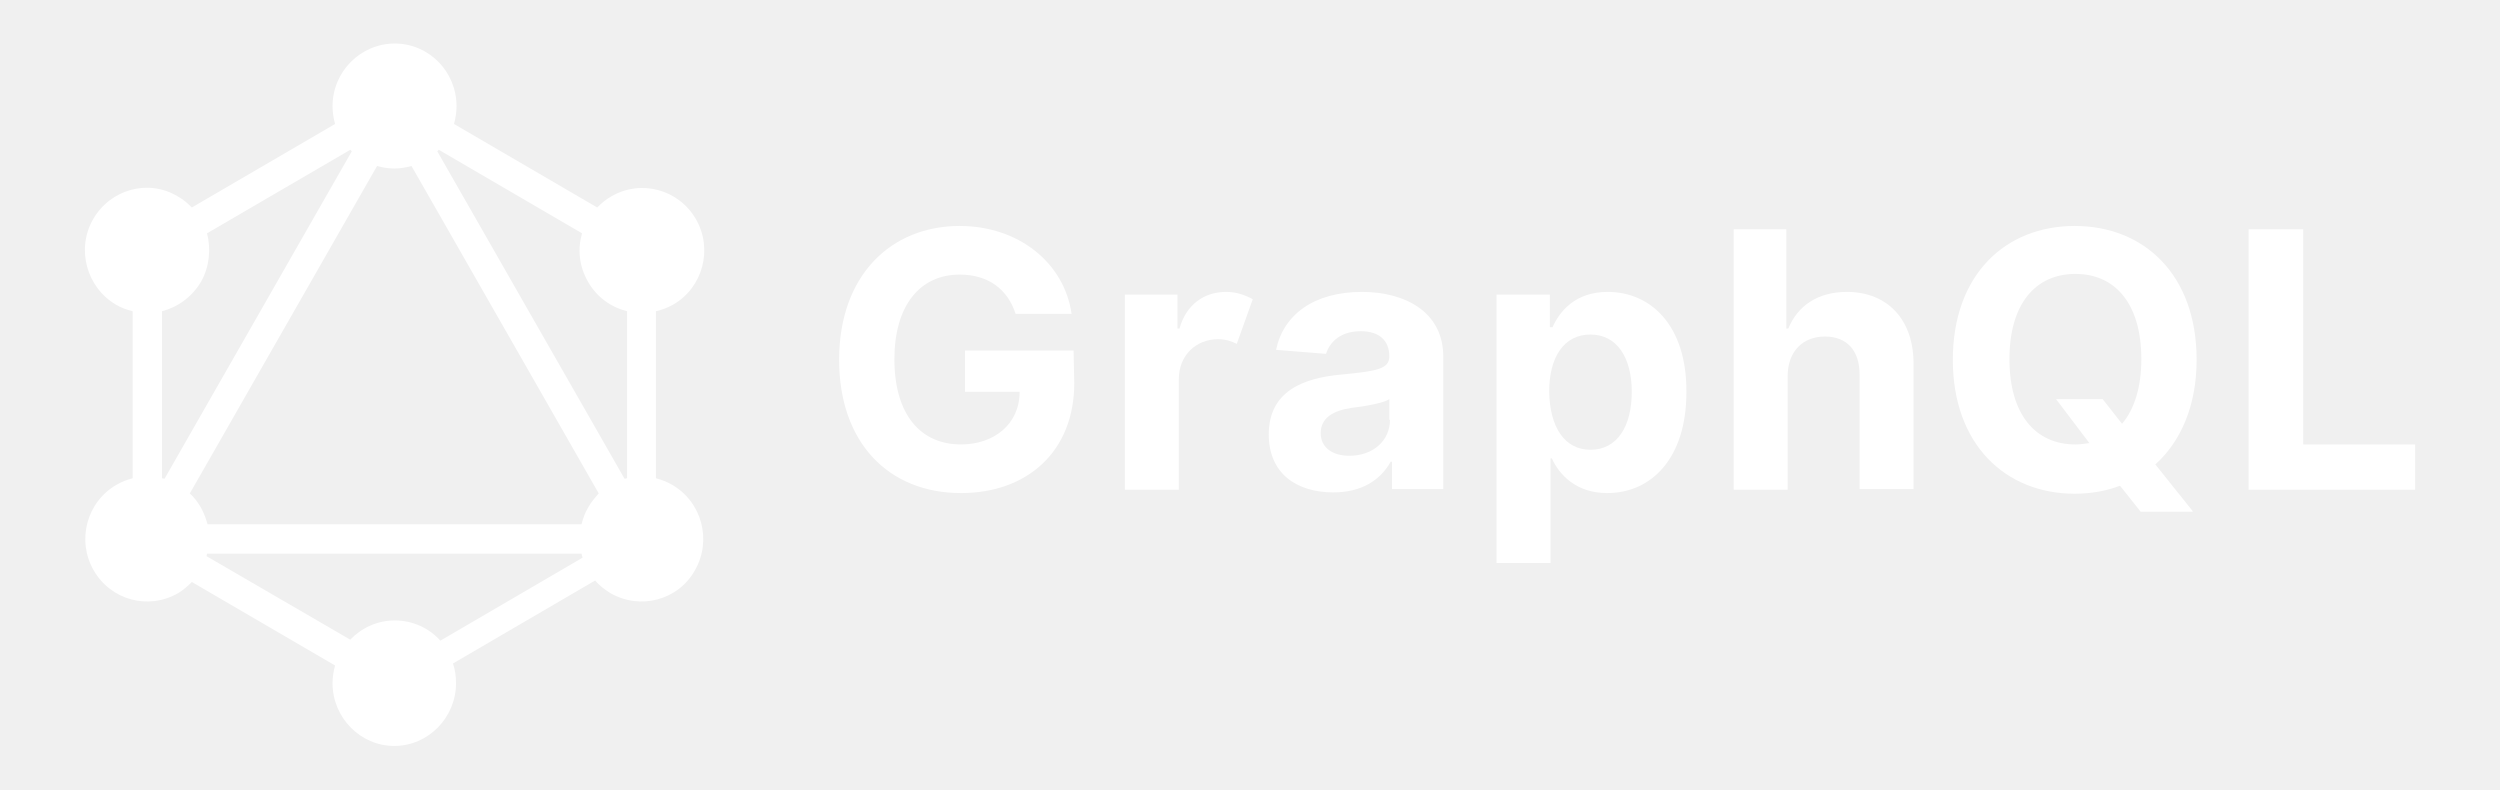
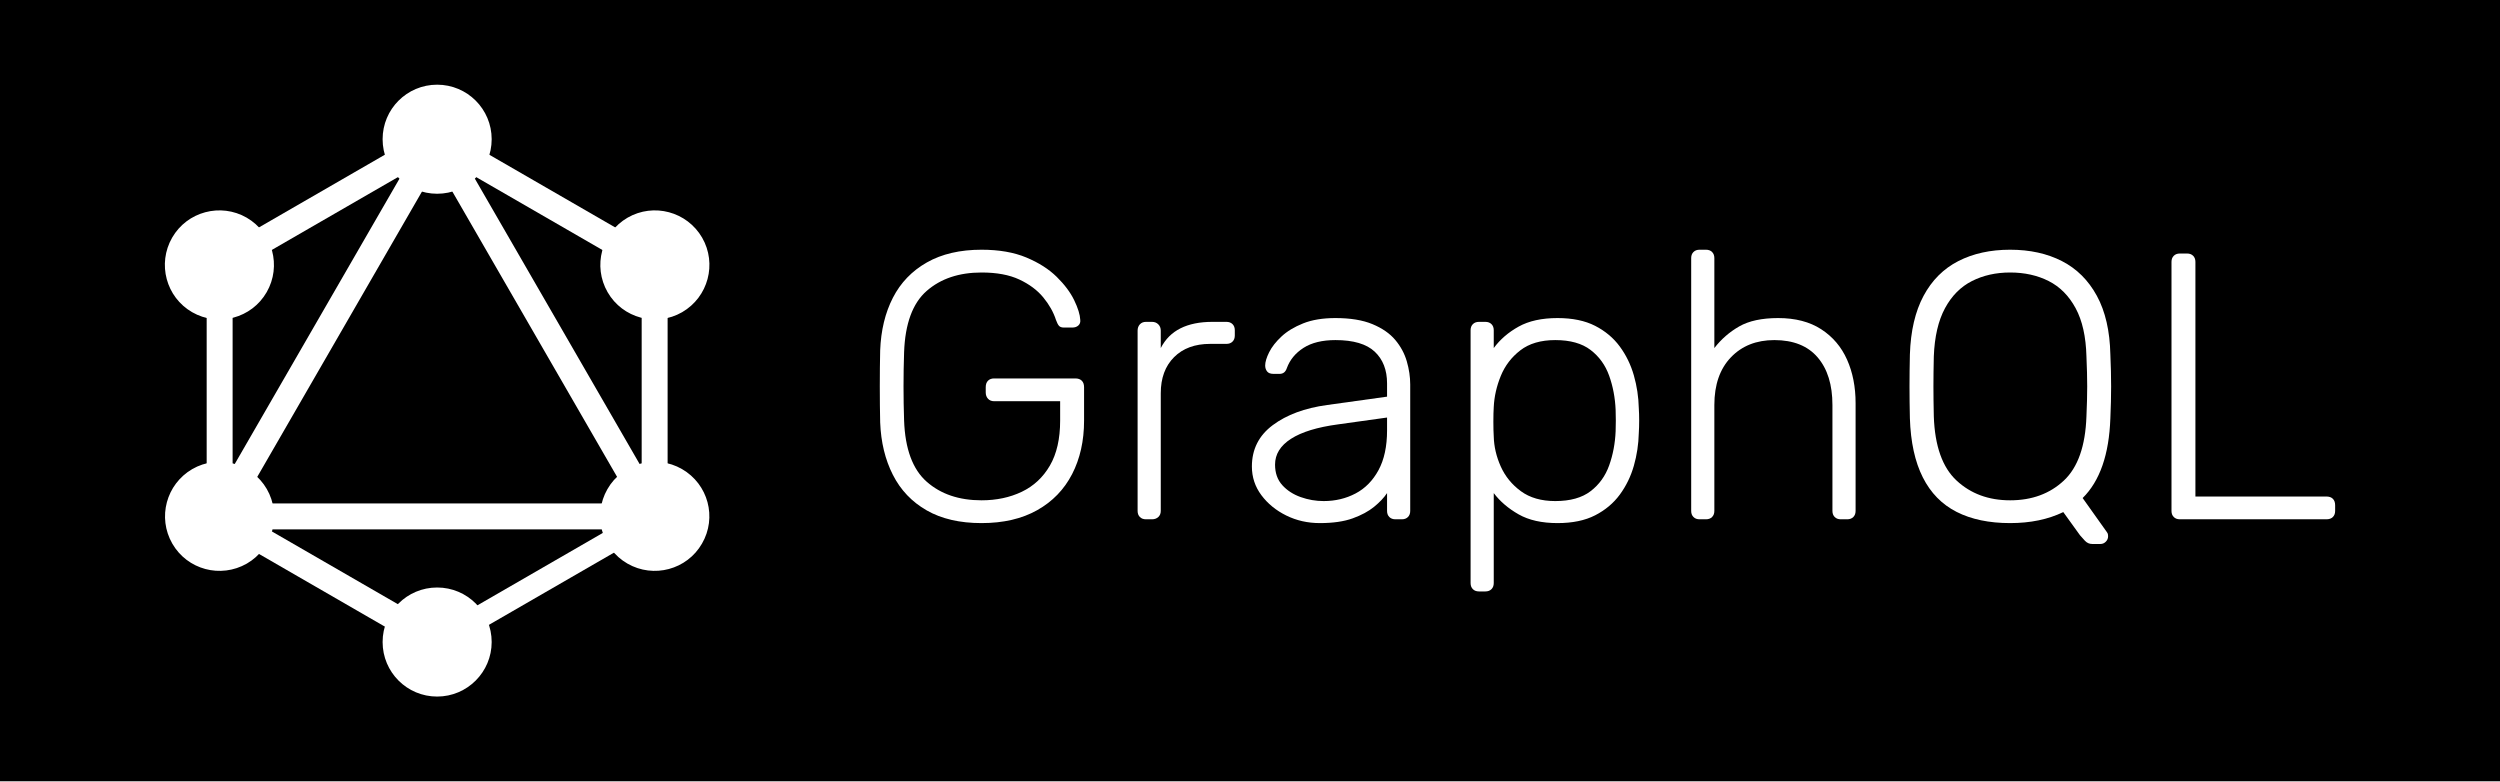
- <svg xmlns="http://www.w3.org/2000/svg" version="1.1" x="0" y="0" width="494" height="156" viewBox="0, 0, 494, 156">
+ <svg xmlns="http://www.w3.org/2000/svg" version="1.1" x="0" y="0" width="1600" height="500" viewBox="0, 0, 1600, 500">
+   <g id="Layer_2">
+     <path d="M0,0 L1600,0 L1600,500 L0,500 L0,0 z" fill="#000000" />
+   </g>
  <g id="Layer_1">
-     <g>
-       <path d="M212.14,69.263 L190.686,69.263 L190.686,77.424 L201.479,77.424 C201.479,83.873 196.346,87.822 189.896,87.822 C181.868,87.822 176.734,81.899 176.734,70.974 C176.734,60.444 181.736,54.258 189.633,54.258 C195.293,54.258 199.11,57.154 200.689,62.024 L211.745,62.024 C210.298,51.889 201.216,44.65 189.633,44.65 C176.076,44.65 165.81,54.39 165.81,71.106 C165.81,87.427 175.55,97.43 189.896,97.43 C202.927,97.43 212.272,89.269 212.272,75.712 L212.14,69.263 L212.14,69.263 z" fill="#FFFFFF" />
-       <path d="M233.068,64.92 L232.673,64.92 L232.673,58.207 L222.275,58.207 L222.275,96.772 L232.936,96.772 L232.936,74.923 C232.936,70.184 236.359,67.025 240.702,67.025 C242.15,67.025 243.334,67.42 244.387,67.947 L247.546,59.128 C246.098,58.339 244.387,57.68 242.281,57.68 C237.938,57.68 234.384,60.181 233.068,64.92 z" fill="#FFFFFF" />
-       <path d="M269.132,57.68 C259.655,57.68 253.601,62.156 252.153,69.131 L262.025,69.921 C262.814,67.42 265.052,65.446 268.869,65.446 C272.554,65.446 274.528,67.289 274.528,70.448 C274.528,72.948 271.896,73.343 265.183,74.001 C257.549,74.659 250.705,77.292 250.705,85.847 C250.705,93.481 256.102,97.298 263.472,97.298 C269.132,97.298 272.817,94.797 274.792,91.244 L275.055,91.244 L275.055,96.64 L285.19,96.64 L285.19,70.711 C285.321,61.497 277.424,57.68 269.132,57.68 z M274.66,82.952 C274.66,87.032 271.37,90.059 266.631,90.059 C263.341,90.059 260.972,88.48 260.972,85.584 C260.972,82.557 263.472,81.109 267.158,80.582 C269.527,80.319 273.344,79.661 274.528,78.871 L274.528,82.952 L274.66,82.952 z" fill="#FFFFFF" />
-       <path d="M317.7,57.68 C311.251,57.68 308.223,61.497 306.775,64.656 L306.249,64.656 L306.249,58.207 L295.719,58.207 L295.719,111.25 L306.381,111.25 L306.381,90.586 L306.644,90.586 C308.092,93.744 311.382,97.43 317.568,97.43 C326.387,97.43 333.231,90.454 333.231,77.555 C333.363,64.261 326.124,57.68 317.7,57.68 z M314.278,88.875 C309.145,88.875 306.249,84.399 306.117,77.424 C306.117,70.579 309.013,66.104 314.278,66.104 C319.543,66.104 322.438,70.711 322.438,77.424 C322.438,84.268 319.543,88.875 314.278,88.875 z" fill="#FFFFFF" />
-       <path d="M364.952,57.68 C359.16,57.68 355.212,60.444 353.369,64.92 L352.974,64.92 L352.974,45.308 L342.576,45.308 L342.576,96.772 L353.238,96.772 L353.238,74.396 C353.238,69.395 356.265,66.499 360.608,66.499 C364.952,66.499 367.453,69.263 367.453,74.001 L367.453,96.64 L378.114,96.64 L378.114,72.159 C378.245,63.208 372.981,57.68 364.952,57.68 z" fill="#FFFFFF" />
-       <path d="M433.263,100.984 L425.892,91.77 C430.894,87.295 434.053,80.188 434.053,71.106 C434.053,54.258 423.655,44.65 409.966,44.65 C396.277,44.65 385.879,54.258 385.879,71.106 C385.879,87.822 396.277,97.561 409.966,97.561 C413.125,97.561 416.152,97.035 418.916,95.982 L422.996,101.115 L433.263,101.115 L433.263,100.984 z M419.311,83.741 L415.494,78.871 L406.281,78.871 L412.862,87.558 C411.94,87.69 411.019,87.822 410.098,87.822 C402.2,87.822 397.067,81.899 397.067,70.974 C397.067,60.05 402.2,54.127 410.098,54.127 C417.995,54.127 423.128,60.05 423.128,70.974 C423.128,76.634 421.68,80.977 419.311,83.741 z" fill="#FFFFFF" />
-       <path d="M477.224,87.822 L455.112,87.822 L455.112,45.308 L444.319,45.308 L444.319,96.772 L477.224,96.772 z" fill="#FFFFFF" />
+     <g id="GraphQL-mark">
+       <path d="M137.239,352.66 L122.863,344.36 L283.013,66.98 L297.389,75.28 z" fill="#FFFFFF" />
+       <path d="M119.571,322.2 L439.871,322.2 L439.871,338.8 L119.571,338.8 z" fill="#FFFFFF" />
+       <path d="M286.119,424.026 L125.909,331.526 L134.209,317.15 L294.419,409.65 z" fill="#FFFFFF" />
+       <path d="M425.293,182.947 L265.083,90.447 L273.384,76.071 L433.594,168.571 z" fill="#FFFFFF" />
+       <path d="M134.253,182.883 L125.953,168.508 L286.163,76.008 L294.464,90.383 z" fill="#FFFFFF" />
+       <path d="M422.339,352.663 L262.189,75.283 L276.565,66.983 L436.715,344.363 z" fill="#FFFFFF" />
+       <path d="M132.271,157.5 L148.871,157.5 L148.871,342.5 L132.271,342.5 z" fill="#FFFFFF" />
+       <path d="M410.671,157.5 L427.271,157.5 L427.271,342.5 L410.671,342.5 z" fill="#FFFFFF" />
+       <path d="M283.293,416.999 L276.043,404.442 L415.382,323.992 L422.632,336.549 z" fill="#FFFFFF" />
+       <path d="M449.272,347.9 C439.672,364.6 418.272,370.3 401.572,360.7 C384.871,351.1 379.172,329.7 388.772,313 C398.371,296.3 419.772,290.6 436.471,300.2 C453.272,309.9 458.971,331.2 449.272,347.9" fill="#FFFFFF" />
+       <path d="M170.671,187 C161.071,203.7 139.671,209.4 122.971,199.8 C106.271,190.2 100.571,168.8 110.171,152.1 C119.771,135.4 141.171,129.7 157.871,139.3 C174.571,149 180.271,170.3 170.671,187" fill="#FFFFFF" />
+       <path d="M110.271,347.9 C100.671,331.2 106.371,309.9 123.071,300.2 C139.771,290.6 161.071,296.3 170.771,313 C180.371,329.7 174.671,351 157.971,360.7 C141.171,370.3 119.871,364.6 110.271,347.9" fill="#FFFFFF" />
+       <path d="M388.871,187 C379.271,170.3 384.971,149 401.671,139.3 C418.371,129.7 439.671,135.4 449.371,152.1 C458.971,168.8 453.271,190.1 436.571,199.8 C419.871,209.4 398.471,203.7 388.871,187" fill="#FFFFFF" />
+       <path d="M279.771,445.8 C260.471,445.8 244.871,430.2 244.871,410.9 C244.871,391.6 260.471,376 279.771,376 C299.072,376 314.671,391.6 314.671,410.9 C314.671,430.1 299.072,445.8 279.771,445.8" fill="#FFFFFF" />
+       <path d="M279.771,124 C260.471,124 244.871,108.4 244.871,89.1 C244.871,69.8 260.471,54.2 279.771,54.2 C299.072,54.2 314.671,69.8 314.671,89.1 C314.671,108.4 299.072,124 279.771,124" fill="#FFFFFF" />
    </g>
-     <path d="M133.01,60.2 C138.91,56.8 140.91,49.2 137.51,43.3 C134.11,37.4 126.61,35.4 120.81,38.8 C119.71,39.4 118.81,40.2 118.01,41 L89.71,24.5 C90.01,23.4 90.21,22.2 90.21,21 C90.21,14.1 84.71,8.6 78.01,8.6 C71.31,8.6 65.71,14.1 65.71,21 C65.71,22.2 65.91,23.4 66.21,24.5 L37.91,41 C37.11,40.2 36.21,39.4 35.11,38.8 C29.31,35.3 21.81,37.4 18.41,43.3 C15.01,49.2 17.11,56.8 22.91,60.2 C23.91,60.8 25.01,61.2 26.21,61.5 L26.21,94.5 C25.11,94.8 24.01,95.2 23.01,95.8 C17.11,99.2 15.11,106.8 18.51,112.7 C21.91,118.6 29.31,120.6 35.21,117.2 C36.21,116.6 37.11,115.8 37.91,115 L66.21,131.5 C65.91,132.6 65.71,133.8 65.71,135 C65.71,141.8 71.21,147.4 77.91,147.4 C84.61,147.4 90.11,141.8 90.11,135 C90.11,133.6 89.91,132.3 89.51,131.1 L117.61,114.7 C118.41,115.7 119.51,116.5 120.61,117.2 C126.51,120.6 134.01,118.6 137.31,112.7 C140.71,106.8 138.71,99.2 132.81,95.8 C131.81,95.2 130.71,94.8 129.61,94.5 L129.61,61.5 C130.91,61.2 131.91,60.8 133.01,60.2 z M32.51,94.6 C32.31,94.6 32.21,94.5 32.01,94.5 L32.01,61.5 C35.11,60.7 37.91,58.7 39.71,55.7 C41.41,52.7 41.71,49.2 40.91,46.1 L69.21,29.6 C69.31,29.7 69.41,29.8 69.51,29.9 L32.51,94.6 z M87.01,126.6 C84.81,124.1 81.51,122.6 78.01,122.6 C74.51,122.6 71.41,124.1 69.21,126.4 L40.81,109.9 C40.81,109.7 40.91,109.6 40.91,109.4 L114.91,109.4 C115.01,109.7 115.01,109.9 115.11,110.2 L87.01,126.6 z M116.21,100.3 C115.61,101.3 115.21,102.4 114.91,103.6 L41.01,103.6 C40.71,102.5 40.31,101.4 39.71,100.3 C39.11,99.3 38.41,98.3 37.51,97.5 L74.51,32.8 C75.61,33.1 76.71,33.3 77.91,33.3 C79.11,33.3 80.21,33.1 81.31,32.8 L118.31,97.5 C117.61,98.3 116.81,99.2 116.21,100.3 z M123.91,94.5 C123.71,94.5 123.61,94.6 123.41,94.6 L86.41,29.9 C86.51,29.8 86.61,29.7 86.71,29.6 L115.01,46.1 C114.11,49.2 114.41,52.6 116.21,55.7 C117.91,58.7 120.71,60.7 123.91,61.5 C123.91,61.5 123.91,94.5 123.91,94.5 z" fill="#FFFFFF" />
+     <g id="GraphQL-text">
+       <path d="M1395.102,332.35 Q1392.672,332.35 1391.214,330.892 Q1389.756,329.434 1389.756,327.004 L1389.756,167.596 Q1389.756,165.166 1391.214,163.708 Q1392.672,162.25 1395.102,162.25 L1399.719,162.25 Q1402.149,162.25 1403.607,163.708 Q1405.065,165.166 1405.065,167.596 L1405.065,317.77 L1488.9,317.77 Q1491.573,317.77 1493.031,319.228 Q1494.489,320.686 1494.489,323.359 L1494.489,327.004 Q1494.489,329.434 1493.031,330.892 Q1491.573,332.35 1488.9,332.35 z" fill="#FFFFFF" />
+       <path d="M1338.969,348.145 Q1336.296,348.145 1334.351,346.079 Q1332.407,344.014 1331.193,342.556 L1320.5,327.733 Q1305.921,334.78 1286.48,334.78 Q1266.312,334.78 1252.218,327.611 Q1238.124,320.443 1230.59,305.498 Q1223.057,290.554 1222.328,267.712 Q1222.085,256.777 1222.085,247.3 Q1222.085,237.823 1222.328,226.888 Q1223.057,204.289 1231.077,189.344 Q1239.095,174.4 1253.311,167.11 Q1267.526,159.82 1286.48,159.82 Q1305.434,159.82 1319.65,167.11 Q1333.865,174.4 1342.006,189.344 Q1350.146,204.289 1350.632,226.888 Q1351.119,237.823 1351.119,247.3 Q1351.119,256.777 1350.632,267.712 Q1349.417,302.461 1332.893,318.742 L1348.445,340.612 Q1348.688,340.855 1348.932,341.462 Q1349.174,342.07 1349.174,343.285 Q1349.174,345.229 1347.716,346.687 Q1346.259,348.145 1344.314,348.145 z M1286.48,320.2 Q1307.379,320.2 1320.865,307.564 Q1334.351,294.928 1335.323,266.497 Q1335.809,255.562 1335.809,247.3 Q1335.809,239.038 1335.323,228.103 Q1334.838,209.149 1328.398,197.242 Q1321.958,185.335 1311.145,179.867 Q1300.332,174.4 1286.48,174.4 Q1272.872,174.4 1262.059,179.867 Q1251.245,185.335 1244.806,197.242 Q1238.366,209.149 1237.637,228.103 Q1237.395,239.038 1237.395,247.3 Q1237.395,255.562 1237.637,266.497 Q1238.609,294.928 1252.218,307.564 Q1265.825,320.2 1286.48,320.2 z" fill="#FFFFFF" />
+       <path d="M1087.707,332.35 Q1085.277,332.35 1083.819,330.892 Q1082.361,329.434 1082.361,327.004 L1082.361,165.166 Q1082.361,162.736 1083.819,161.278 Q1085.277,159.82 1087.707,159.82 L1091.838,159.82 Q1094.268,159.82 1095.726,161.278 Q1097.184,162.736 1097.184,165.166 L1097.184,222.757 Q1103.745,214.252 1113.1,208.906 Q1122.456,203.56 1138.008,203.56 Q1154.532,203.56 1165.588,210.728 Q1176.645,217.897 1182.112,230.168 Q1187.58,242.44 1187.58,257.992 L1187.58,327.004 Q1187.58,329.434 1186.122,330.892 Q1184.664,332.35 1182.234,332.35 L1178.103,332.35 Q1175.673,332.35 1174.215,330.892 Q1172.757,329.434 1172.757,327.004 L1172.757,259.207 Q1172.757,239.767 1163.28,228.71 Q1153.803,217.654 1135.578,217.654 Q1118.325,217.654 1107.754,228.71 Q1097.184,239.767 1097.184,259.207 L1097.184,327.004 Q1097.184,329.434 1095.726,330.892 Q1094.268,332.35 1091.838,332.35 z" fill="#FFFFFF" />
+       <path d="M946.524,378.52 Q944.094,378.52 942.636,377.062 Q941.178,375.604 941.178,373.174 L941.178,211.336 Q941.178,208.906 942.636,207.448 Q944.094,205.99 946.524,205.99 L950.655,205.99 Q953.085,205.99 954.543,207.448 Q956.001,208.906 956.001,211.336 L956.001,222.757 Q962.076,214.495 971.917,209.027 Q981.759,203.56 996.825,203.56 Q1011.162,203.56 1020.882,208.541 Q1030.602,213.523 1036.677,221.785 Q1042.752,230.047 1045.668,240.253 Q1048.584,250.459 1048.827,261.151 Q1049.07,264.796 1049.07,269.17 Q1049.07,273.544 1048.827,277.189 Q1048.584,287.881 1045.668,298.087 Q1042.752,308.293 1036.677,316.555 Q1030.602,324.817 1020.882,329.798 Q1011.162,334.78 996.825,334.78 Q981.759,334.78 971.917,329.191 Q962.076,323.602 956.001,315.583 L956.001,373.174 Q956.001,375.604 954.543,377.062 Q953.085,378.52 950.655,378.52 z M995.367,320.686 Q1009.704,320.686 1017.966,314.368 Q1026.228,308.05 1029.873,297.844 Q1033.518,287.638 1034.004,275.974 Q1034.247,269.17 1034.004,262.366 Q1033.518,250.702 1029.873,240.496 Q1026.228,230.29 1017.966,223.972 Q1009.704,217.654 995.367,217.654 Q981.516,217.654 973.011,224.215 Q964.506,230.776 960.496,240.617 Q956.487,250.459 956.001,260.422 Q955.758,264.067 955.758,269.899 Q955.758,275.731 956.001,279.376 Q956.244,289.096 960.496,298.573 Q964.749,308.05 973.375,314.368 Q982.002,320.686 995.367,320.686 z" fill="#FFFFFF" />
+       <path d="M844.707,334.78 Q833.043,334.78 823.201,329.92 Q813.36,325.06 807.285,316.919 Q801.21,308.779 801.21,298.573 Q801.21,282.049 814.575,272.086 Q827.94,262.123 849.324,259.207 L887.718,253.861 L887.718,245.356 Q887.718,232.477 879.82,225.065 Q871.923,217.654 854.67,217.654 Q842.034,217.654 834.258,222.635 Q826.482,227.617 823.566,235.636 Q822.351,239.281 818.949,239.281 L815.061,239.281 Q812.145,239.281 810.93,237.701 Q809.715,236.122 809.715,233.935 Q809.715,230.533 812.266,225.43 Q814.818,220.327 820.164,215.345 Q825.51,210.364 834.015,206.962 Q842.52,203.56 854.67,203.56 Q869.007,203.56 878.362,207.448 Q887.718,211.336 892.942,217.532 Q898.167,223.729 900.354,231.262 Q902.541,238.795 902.541,246.085 L902.541,327.004 Q902.541,329.434 901.083,330.892 Q899.625,332.35 897.195,332.35 L893.064,332.35 Q890.634,332.35 889.176,330.892 Q887.718,329.434 887.718,327.004 L887.718,315.583 Q884.802,319.957 879.456,324.331 Q874.11,328.705 865.726,331.742 Q857.343,334.78 844.707,334.78 z M847.137,320.686 Q858.315,320.686 867.549,315.826 Q876.783,310.966 882.25,300.882 Q887.718,290.797 887.718,275.488 L887.718,267.226 L856.371,271.6 Q836.445,274.273 826.239,280.834 Q816.033,287.395 816.033,297.358 Q816.033,305.377 820.65,310.48 Q825.267,315.583 832.435,318.134 Q839.604,320.686 847.137,320.686 z" fill="#FFFFFF" />
+       <path d="M733.413,332.35 Q730.983,332.35 729.525,330.892 Q728.067,329.434 728.067,327.004 L728.067,211.579 Q728.067,209.149 729.525,207.569 Q730.983,205.99 733.413,205.99 L737.301,205.99 Q739.731,205.99 741.31,207.569 Q742.89,209.149 742.89,211.579 L742.89,222.757 Q747.264,214.252 755.526,210.121 Q763.788,205.99 775.938,205.99 L784.929,205.99 Q787.359,205.99 788.817,207.448 Q790.275,208.906 790.275,211.336 L790.275,214.738 Q790.275,217.168 788.817,218.626 Q787.359,220.084 784.929,220.084 L774.48,220.084 Q759.9,220.084 751.395,228.589 Q742.89,237.094 742.89,251.674 L742.89,327.004 Q742.89,329.434 741.31,330.892 Q739.731,332.35 737.301,332.35 z" fill="#FFFFFF" />
+       <path d="M628.194,334.78 Q607.296,334.78 593.08,326.639 Q578.865,318.499 571.453,303.919 Q564.042,289.339 563.312,270.385 Q563.07,259.45 563.07,247.3 Q563.07,235.15 563.312,224.215 Q564.042,205.018 571.453,190.559 Q578.865,176.101 593.202,167.96 Q607.539,159.82 628.194,159.82 Q644.961,159.82 656.867,164.801 Q668.775,169.783 676.307,177.194 Q683.841,184.606 687.486,192.139 Q691.13,199.672 691.374,204.775 Q691.617,206.962 690.159,208.298 Q688.701,209.635 686.271,209.635 L680.924,209.635 Q678.737,209.635 677.766,208.541 Q676.794,207.448 675.822,204.775 Q673.392,197.242 667.681,190.316 Q661.971,183.391 652.372,178.895 Q642.773,174.4 628.194,174.4 Q606.567,174.4 593.08,186.185 Q579.594,197.971 578.622,225.43 Q577.893,247.3 578.622,269.17 Q579.594,296.386 593.08,308.293 Q606.567,320.2 628.194,320.2 Q642.531,320.2 653.952,314.732 Q665.372,309.265 671.934,297.965 Q678.495,286.666 678.495,269.17 L678.495,256.777 L636.213,256.777 Q633.783,256.777 632.325,255.197 Q630.867,253.618 630.867,251.188 L630.867,247.786 Q630.867,245.113 632.325,243.655 Q633.783,242.197 636.213,242.197 L688.215,242.197 Q690.888,242.197 692.346,243.655 Q693.804,245.113 693.804,247.786 L693.804,269.17 Q693.804,288.61 686.149,303.433 Q678.495,318.256 663.793,326.518 Q649.091,334.78 628.194,334.78 z" fill="#FFFFFF" />
+     </g>
  </g>
</svg>
